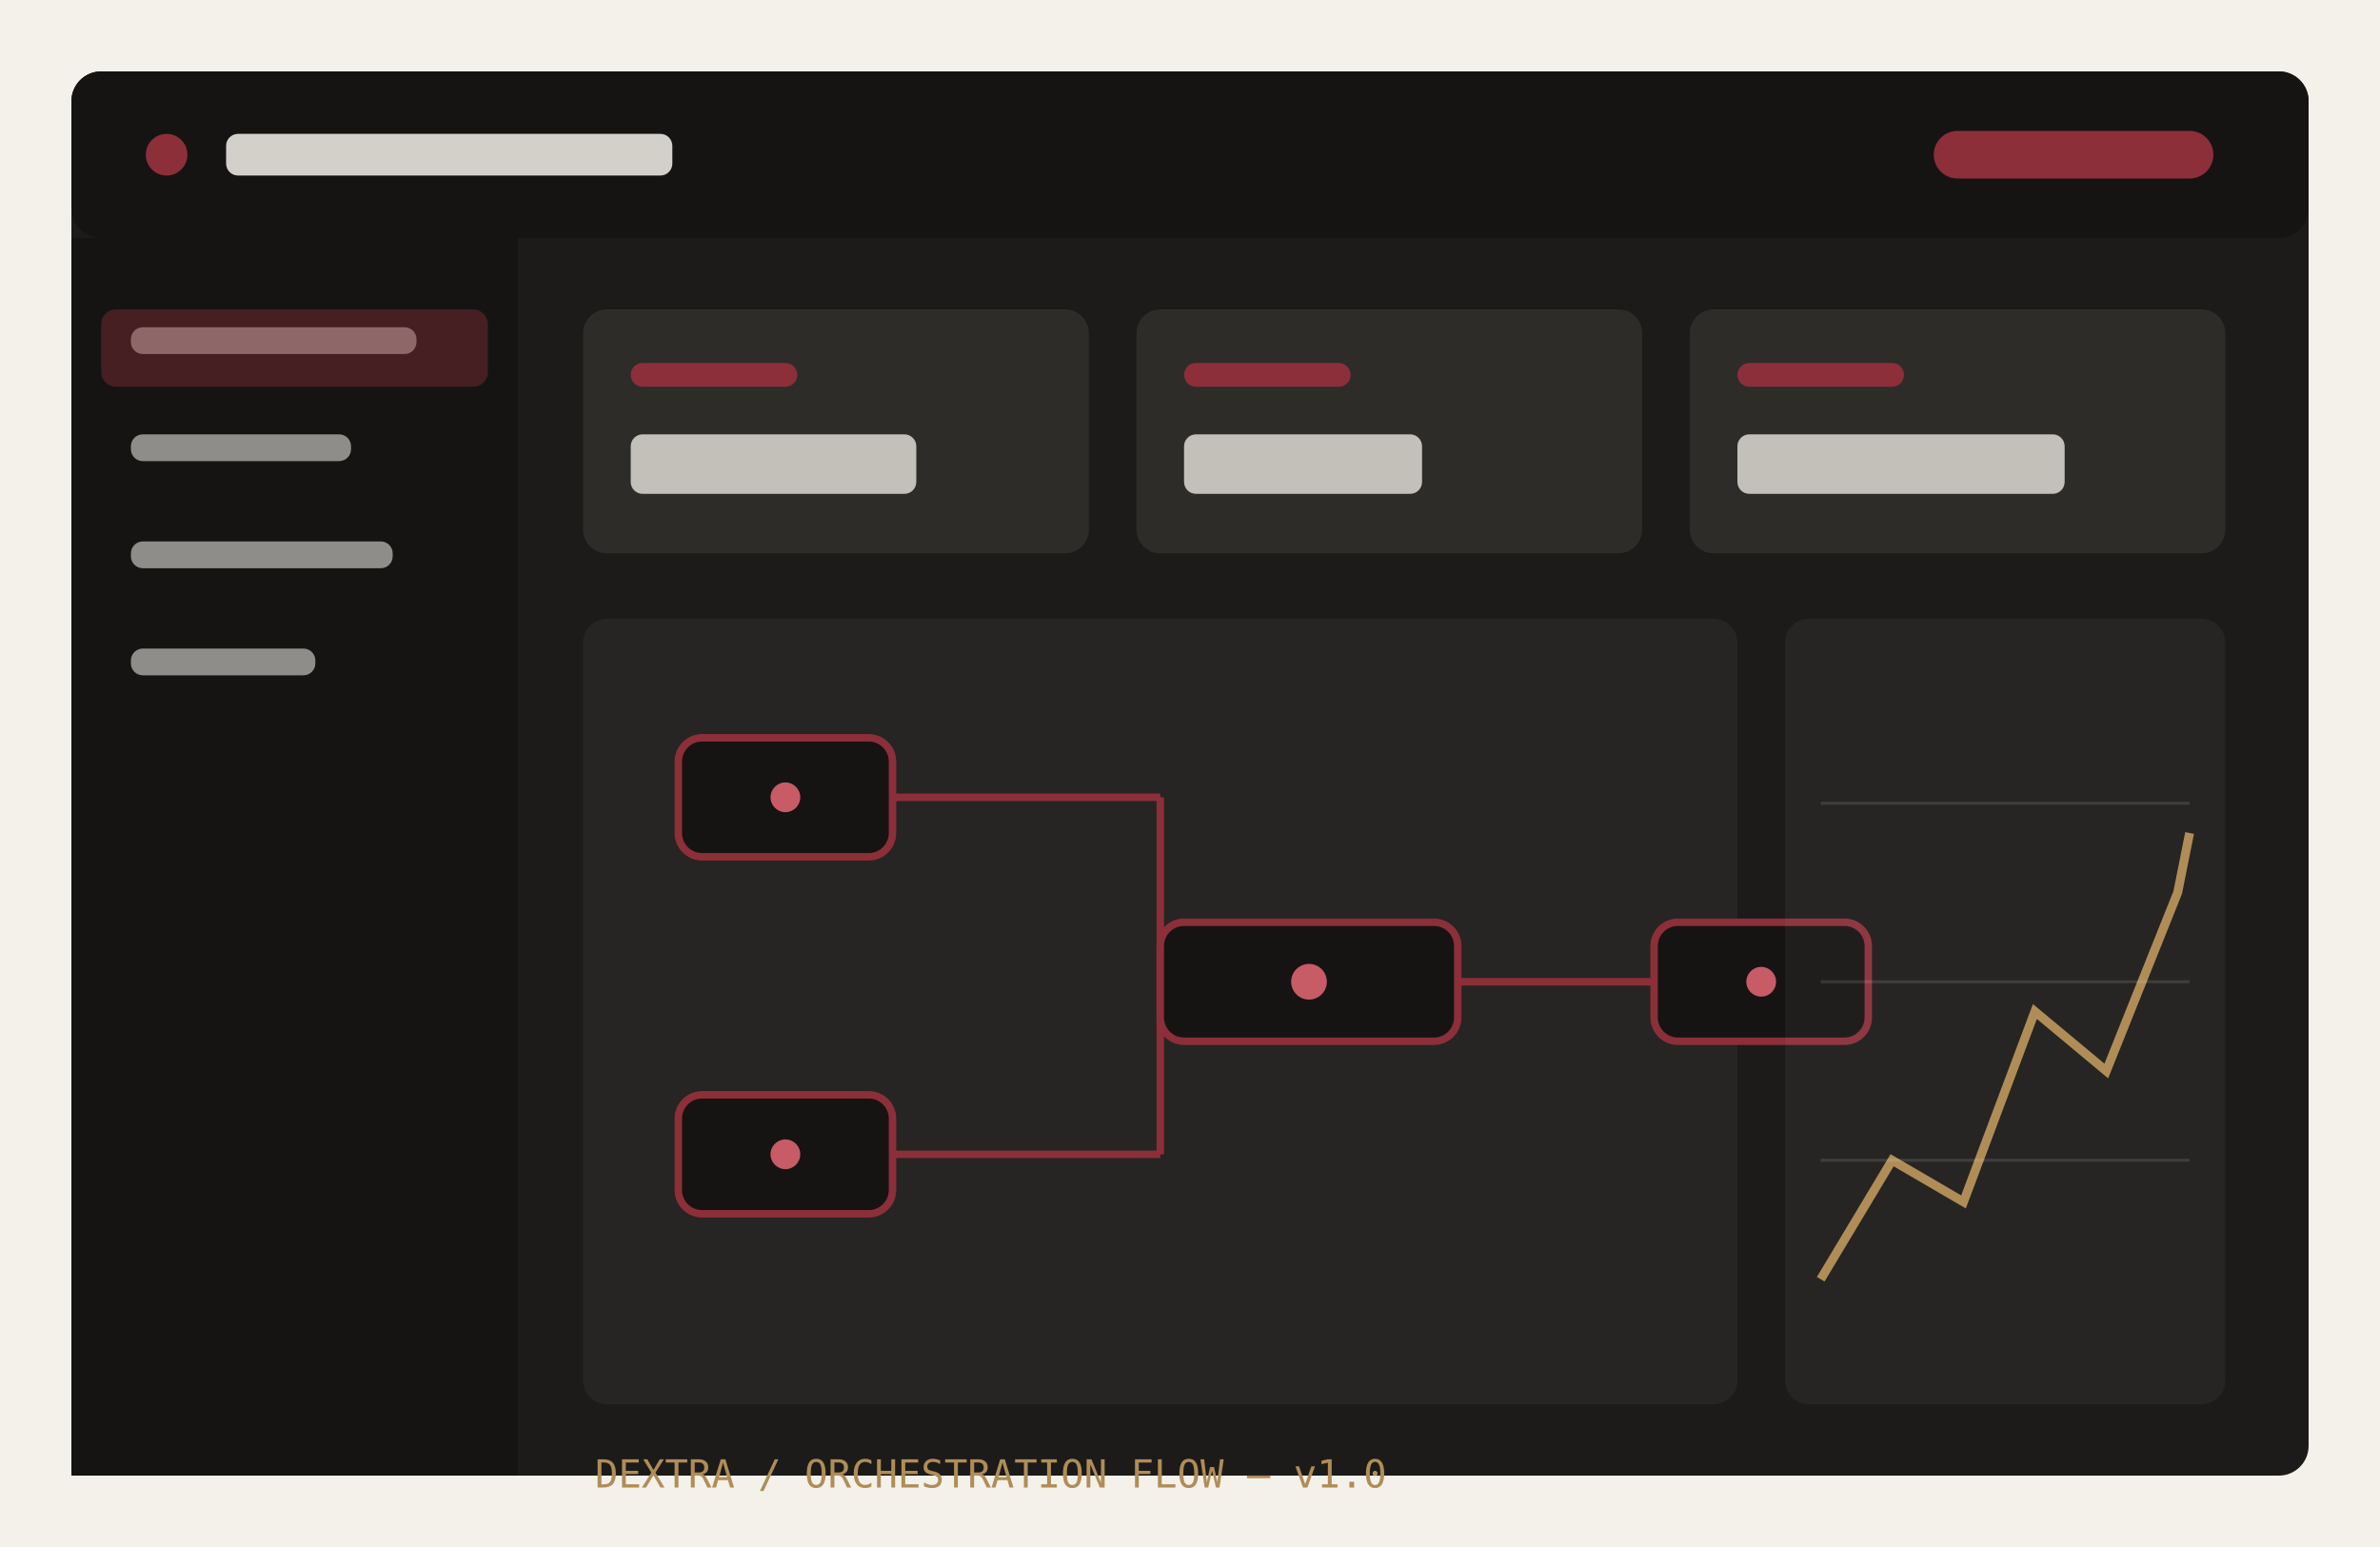
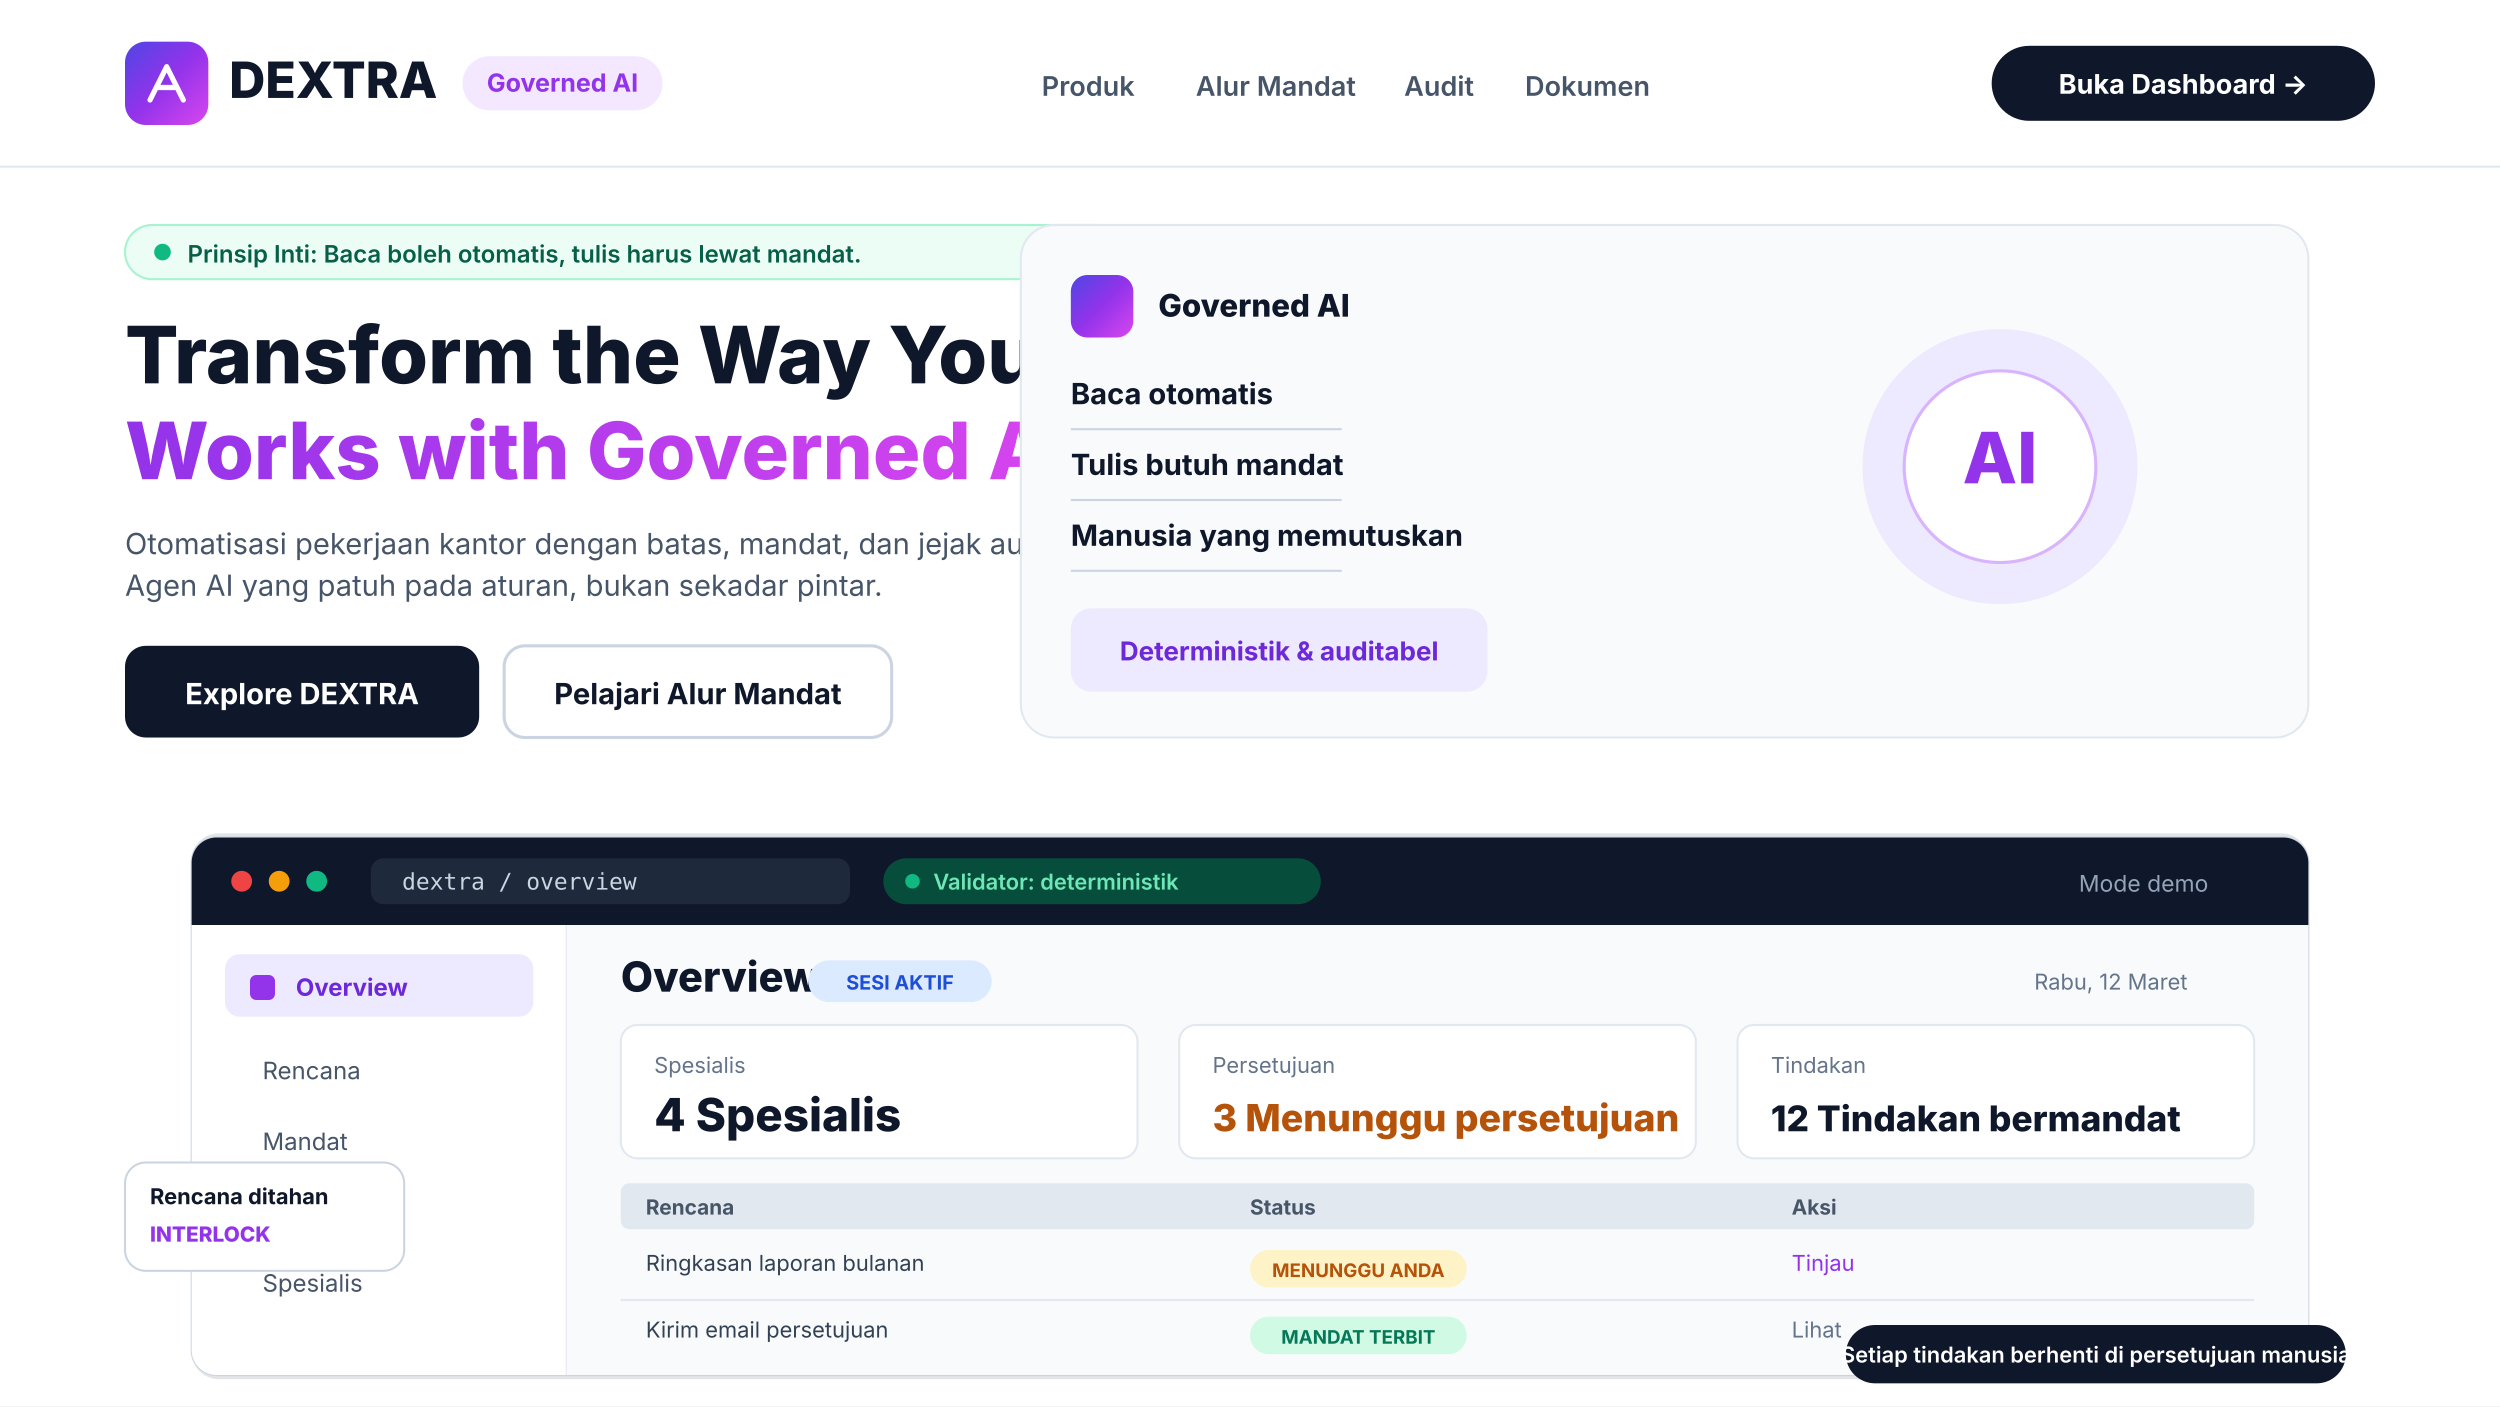
- <svg xmlns="http://www.w3.org/2000/svg" viewBox="0 0 800 520" role="img" aria-label="DEXTRA enterprise dashboard diagram">
-   <rect width="800" height="520" fill="#F4F1EA" />
-   <rect x="24" y="24" width="752" height="472" rx="10" fill="#1C1B19" />
-   <rect x="24" y="24" width="752" height="56" rx="10" fill="#151413" />
-   <circle cx="56" cy="52" r="7" fill="#8C2F39" />
-   <rect x="76" y="45" width="150" height="14" rx="4" fill="#F4F1EA" opacity=".85" />
-   <rect x="650" y="44" width="94" height="16" rx="8" fill="#8C2F39" />
-   <rect x="24" y="80" width="150" height="416" fill="#151413" />
-   <g fill="#F4F1EA" opacity=".55">
-     <rect x="44" y="110" width="96" height="9" rx="4" />
-     <rect x="44" y="146" width="74" height="9" rx="4" />
-     <rect x="44" y="182" width="88" height="9" rx="4" />
-     <rect x="44" y="218" width="62" height="9" rx="4" />
+ <svg xmlns="http://www.w3.org/2000/svg" width="1200" height="675" viewBox="0 0 1200 675" font-family="Inter, Segoe UI, Arial, sans-serif">
+   <defs>
+     <linearGradient id="lg" x1="0" y1="0" x2="1" y2="1">
+       <stop offset="0" stop-color="#4f46e5" />
+       <stop offset="0.5" stop-color="#9333ea" />
+       <stop offset="1" stop-color="#d946ef" />
+     </linearGradient>
+     <linearGradient id="hg" x1="0" y1="0" x2="1" y2="0">
+       <stop offset="0" stop-color="#9333ea" />
+       <stop offset="1" stop-color="#d946ef" />
+     </linearGradient>
+     <clipPath id="win">
+       <rect x="92" y="402" width="1016" height="258" rx="12" />
+     </clipPath>
+   </defs>
+   <rect width="1200" height="675" fill="#ffffff" />
+   <rect x="0" y="0" width="1200" height="80" fill="#ffffff" />
+   <line x1="0" y1="80" x2="1200" y2="80" stroke="#e2e8f0" stroke-width="1" />
+   <rect x="60" y="20" width="40" height="40" rx="10" fill="url(#lg)" />
+   <path d="M72 48 L80 32 L88 48 M75.5 42 H84.5" stroke="#ffffff" stroke-width="2.5" fill="none" stroke-linejoin="round" stroke-linecap="round" />
+   <text x="110" y="47" font-size="24" font-weight="800" fill="#0f172a">DEXTRA</text>
+   <rect x="222" y="27" width="96" height="26" rx="13" fill="#f3e8ff" />
+   <text x="270" y="44" font-size="12" font-weight="700" fill="#9333ea" text-anchor="middle">Governed AI</text>
+   <text x="500" y="46" font-size="13" font-weight="600" fill="#475569">Produk</text>
+   <text x="574" y="46" font-size="13" font-weight="600" fill="#475569">Alur Mandat</text>
+   <text x="674" y="46" font-size="13" font-weight="600" fill="#475569">Audit</text>
+   <text x="732" y="46" font-size="13" font-weight="600" fill="#475569">Dokumen</text>
+   <rect x="956" y="22" width="184" height="36" rx="18" fill="#0f172a" />
+   <text x="1048" y="45" font-size="13" font-weight="700" fill="#ffffff" text-anchor="middle">Buka Dashboard →</text>
+   <rect x="60" y="108" width="480" height="26" rx="13" fill="#ecfdf5" stroke="#a7f3d0" stroke-width="1" />
+   <circle cx="78" cy="121" r="4" fill="#10b981" />
+   <text x="90" y="126" font-size="11.5" font-weight="600" fill="#065f46">Prinsip Inti: Baca boleh otomatis, tulis harus lewat mandat.</text>
+   <text x="60" y="184" font-size="38" font-weight="800" fill="#0f172a">Transform the Way Your Organization</text>
+   <text x="60" y="230" font-size="38" font-weight="800" fill="url(#hg)">Works with Governed AI.</text>
+   <text x="60" y="266" font-size="14" fill="#475569">Otomatisasi pekerjaan kantor dengan batas, mandat, dan jejak audit yang jelas.</text>
+   <text x="60" y="286" font-size="14" fill="#475569">Agen AI yang patuh pada aturan, bukan sekadar pintar.</text>
+   <rect x="60" y="310" width="170" height="44" rx="10" fill="#0f172a" />
+   <text x="145" y="338" font-size="14" font-weight="700" fill="#ffffff" text-anchor="middle">Explore DEXTRA</text>
+   <rect x="242" y="310" width="186" height="44" rx="10" fill="#ffffff" stroke="#cbd5e1" stroke-width="1.5" />
+   <text x="335" y="338" font-size="14" font-weight="700" fill="#0f172a" text-anchor="middle">Pelajari Alur Mandat</text>
+   <rect x="490" y="108" width="618" height="246" rx="16" fill="#f8fafc" stroke="#e2e8f0" stroke-width="1" />
+   <rect x="514" y="132" width="30" height="30" rx="8" fill="url(#lg)" />
+   <text x="556" y="152" font-size="15" font-weight="800" fill="#0f172a">Governed AI</text>
+   <text x="514" y="194" font-size="14" font-weight="700" fill="#0f172a">Baca otomatis</text>
+   <line x1="514" y1="206" x2="644" y2="206" stroke="#cbd5e1" stroke-width="1" />
+   <text x="514" y="228" font-size="14" font-weight="700" fill="#0f172a">Tulis butuh mandat</text>
+   <line x1="514" y1="240" x2="644" y2="240" stroke="#cbd5e1" stroke-width="1" />
+   <text x="514" y="262" font-size="14" font-weight="700" fill="#0f172a">Manusia yang memutuskan</text>
+   <line x1="514" y1="274" x2="644" y2="274" stroke="#cbd5e1" stroke-width="1" />
+   <rect x="514" y="292" width="200" height="40" rx="10" fill="#ede9fe" />
+   <text x="614" y="317" font-size="12.5" font-weight="700" fill="#6d28d9" text-anchor="middle">Deterministik &amp; auditabel</text>
+   <circle cx="960" cy="224" r="66" fill="#ede9fe" />
+   <circle cx="960" cy="224" r="46" fill="#ffffff" stroke="#d8b4fe" stroke-width="1.5" />
+   <text x="960" y="232" font-size="34" font-weight="800" fill="#9333ea" text-anchor="middle">AI</text>
+   <rect x="92" y="400" width="1016" height="262" rx="13" fill="#0f172a" opacity="0.12" />
+   <rect x="92" y="402" width="1016" height="258" rx="12" fill="#ffffff" stroke="#cbd5e1" stroke-width="1" />
+   <g clip-path="url(#win)">
+     <rect x="92" y="402" width="1016" height="42" fill="#0f172a" />
+     <circle cx="116" cy="423" r="5" fill="#ef4444" />
+     <circle cx="134" cy="423" r="5" fill="#f59e0b" />
+     <circle cx="152" cy="423" r="5" fill="#10b981" />
+     <rect x="178" y="412" width="230" height="22" rx="6" fill="#1e293b" />
+     <text x="193" y="427" font-size="11" font-family="monospace" fill="#cbd5e1">dextra / overview</text>
+     <rect x="424" y="412" width="210" height="22" rx="11" fill="#064e3b" />
+     <circle cx="438" cy="423" r="3.5" fill="#10b981" />
+     <text x="448" y="427" font-size="10.5" font-weight="600" fill="#6ee7b7">Validator: deterministik</text>
+     <text x="1060" y="428" font-size="11" fill="#94a3b8" text-anchor="end">Mode demo</text>
+     <rect x="92" y="444" width="180" height="216" fill="#ffffff" />
+     <line x1="272" y1="444" x2="272" y2="660" stroke="#e2e8f0" stroke-width="1" />
+     <rect x="108" y="458" width="148" height="30" rx="7" fill="#ede9fe" />
+     <rect x="120" y="468" width="12" height="12" rx="3" fill="#9333ea" />
+     <text x="142" y="478" font-size="11.5" font-weight="700" fill="#6d28d9">Overview</text>
+     <text x="126" y="518" font-size="11.5" fill="#475569">Rencana</text>
+     <text x="126" y="552" font-size="11.5" fill="#475569">Mandat</text>
+     <text x="126" y="586" font-size="11.5" fill="#475569">Audit</text>
+     <text x="126" y="620" font-size="11.5" fill="#475569">Spesialis</text>
+     <rect x="272" y="444" width="836" height="216" fill="#f8fafc" />
+     <text x="298" y="476" font-size="20" font-weight="800" fill="#0f172a">Overview</text>
+     <rect x="388" y="461" width="88" height="20" rx="10" fill="#dbeafe" />
+     <text x="432" y="475" font-size="9.5" font-weight="700" fill="#1d4ed8" text-anchor="middle">SESI AKTIF</text>
+     <text x="1050" y="475" font-size="10.5" fill="#64748b" text-anchor="end">Rabu, 12 Maret</text>
+     <rect x="298" y="492" width="248" height="64" rx="8" fill="#ffffff" stroke="#e2e8f0" stroke-width="1" />
+     <text x="314" y="515" font-size="10.5" fill="#64748b">Spesialis</text>
+     <text x="314" y="543" font-size="22" font-weight="800" fill="#0f172a">4 Spesialis</text>
+     <rect x="566" y="492" width="248" height="64" rx="8" fill="#ffffff" stroke="#e2e8f0" stroke-width="1" />
+     <text x="582" y="515" font-size="10.5" fill="#64748b">Persetujuan</text>
+     <text x="582" y="543" font-size="18" font-weight="800" fill="#b45309">3 Menunggu persetujuan</text>
+     <rect x="834" y="492" width="248" height="64" rx="8" fill="#ffffff" stroke="#e2e8f0" stroke-width="1" />
+     <text x="850" y="515" font-size="10.5" fill="#64748b">Tindakan</text>
+     <text x="850" y="543" font-size="17" font-weight="800" fill="#0f172a">12 Tindakan bermandat</text>
+     <rect x="298" y="568" width="784" height="22" rx="4" fill="#e2e8f0" />
+     <text x="310" y="583" font-size="10" font-weight="700" fill="#475569">Rencana</text>
+     <text x="600" y="583" font-size="10" font-weight="700" fill="#475569">Status</text>
+     <text x="860" y="583" font-size="10" font-weight="700" fill="#475569">Aksi</text>
+     <text x="310" y="610" font-size="10.5" fill="#334155">Ringkasan laporan bulanan</text>
+     <rect x="600" y="600" width="104" height="18" rx="9" fill="#fef3c7" />
+     <text x="652" y="613" font-size="9" font-weight="700" fill="#b45309" text-anchor="middle">MENUNGGU ANDA</text>
+     <text x="860" y="610" font-size="10.5" fill="#9333ea">Tinjau</text>
+     <line x1="298" y1="624" x2="1082" y2="624" stroke="#e2e8f0" stroke-width="1" />
+     <text x="310" y="642" font-size="10.5" fill="#334155">Kirim email persetujuan</text>
+     <rect x="600" y="632" width="104" height="18" rx="9" fill="#d1fae5" />
+     <text x="652" y="645" font-size="9" font-weight="700" fill="#047857" text-anchor="middle">MANDAT TERBIT</text>
+     <text x="860" y="642" font-size="10.5" fill="#64748b">Lihat</text>
  </g>
-   <rect x="34" y="104" width="130" height="26" rx="5" fill="#8C2F39" opacity=".4" />
-   <g>
-     <rect x="196" y="104" width="170" height="82" rx="8" fill="#F4F1EA" opacity=".08" />
-     <rect x="382" y="104" width="170" height="82" rx="8" fill="#F4F1EA" opacity=".08" />
-     <rect x="568" y="104" width="180" height="82" rx="8" fill="#F4F1EA" opacity=".08" />
-     <g fill="#8C2F39">
-       <rect x="212" y="122" width="56" height="8" rx="4" />
-       <rect x="398" y="122" width="56" height="8" rx="4" />
-       <rect x="584" y="122" width="56" height="8" rx="4" />
-     </g>
-     <g fill="#F4F1EA" opacity=".75">
-       <rect x="212" y="146" width="96" height="20" rx="4" />
-       <rect x="398" y="146" width="80" height="20" rx="4" />
-       <rect x="584" y="146" width="110" height="20" rx="4" />
-     </g>
-   </g>
-   <rect x="196" y="208" width="388" height="264" rx="8" fill="#F4F1EA" opacity=".05" />
-   <g stroke="#8C2F39" stroke-width="2.5" fill="none">
-     <path d="M300 268 H390 M390 268 V330 M390 330 H490" />
-     <path d="M300 388 H390 M390 388 V330" />
-     <path d="M490 330 H580" />
-   </g>
-   <g fill="#151413" stroke="#8C2F39" stroke-width="2.5">
-     <rect x="228" y="248" width="72" height="40" rx="8" />
-     <rect x="228" y="368" width="72" height="40" rx="8" />
-     <rect x="390" y="310" width="100" height="40" rx="8" />
-     <rect x="580" y="310" width="0" height="0" />
-     <rect x="556" y="310" width="72" height="40" rx="8" />
-   </g>
-   <g fill="#C75B66">
-     <circle cx="264" cy="268" r="5" />
-     <circle cx="264" cy="388" r="5" />
-     <circle cx="440" cy="330" r="6" />
-     <circle cx="592" cy="330" r="5" />
-   </g>
-   <rect x="600" y="208" width="148" height="264" rx="8" fill="#F4F1EA" opacity=".05" />
-   <polyline points="612,430 636,390 660,404 684,340 708,360 732,300 736,280" fill="none" stroke="#B08D57" stroke-width="3" />
-   <g stroke="#F4F1EA" stroke-opacity=".12">
-     <path d="M612 270 H736 M612 330 H736 M612 390 H736" />
-   </g>
-   <text x="200" y="500" font-family="ui-monospace, monospace" font-size="13" fill="#B08D57">DEXTRA / ORCHESTRATION FLOW — v1.0</text>
+   <rect x="60" y="558" width="134" height="52" rx="10" fill="#ffffff" stroke="#cbd5e1" stroke-width="1" />
+   <text x="72" y="578" font-size="10.5" font-weight="700" fill="#0f172a">Rencana ditahan</text>
+   <text x="72" y="596" font-size="10" font-weight="800" fill="#9333ea">INTERLOCK</text>
+   <rect x="886" y="636" width="240" height="28" rx="14" fill="#0f172a" />
+   <text x="1006" y="654" font-size="10.5" font-weight="600" fill="#ffffff" text-anchor="middle">Setiap tindakan berhenti di persetujuan manusia</text>
</svg>
